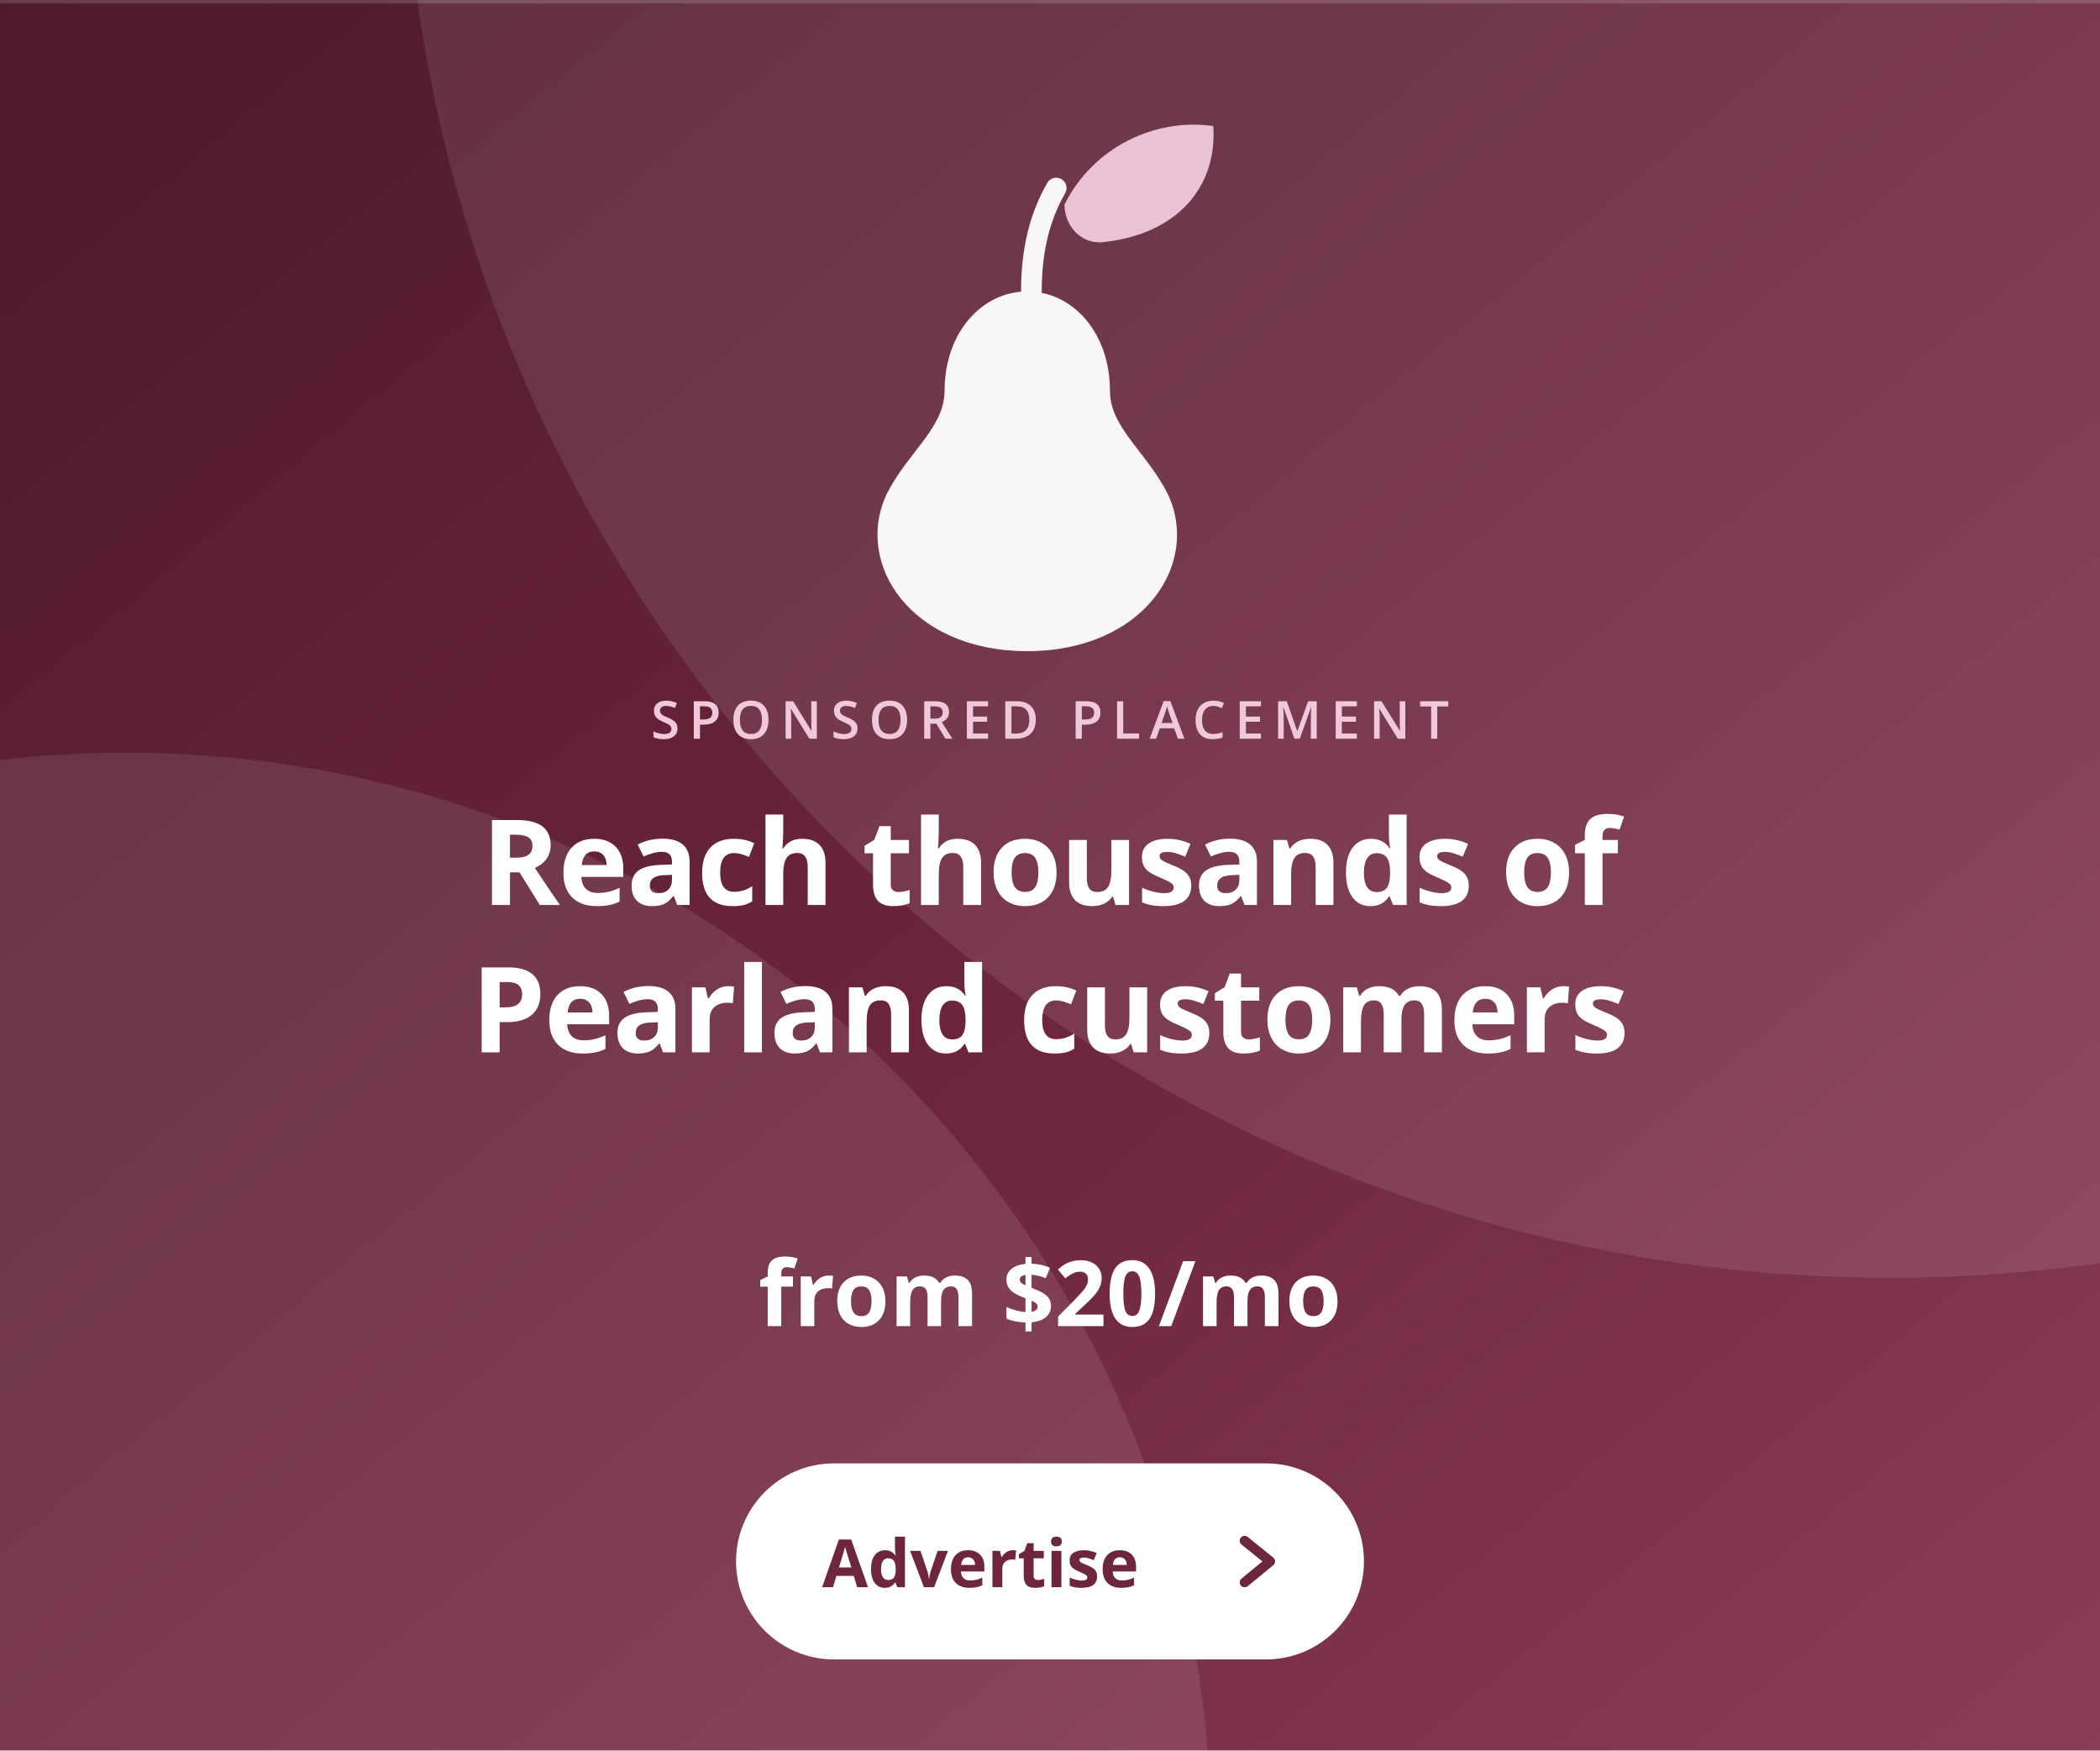
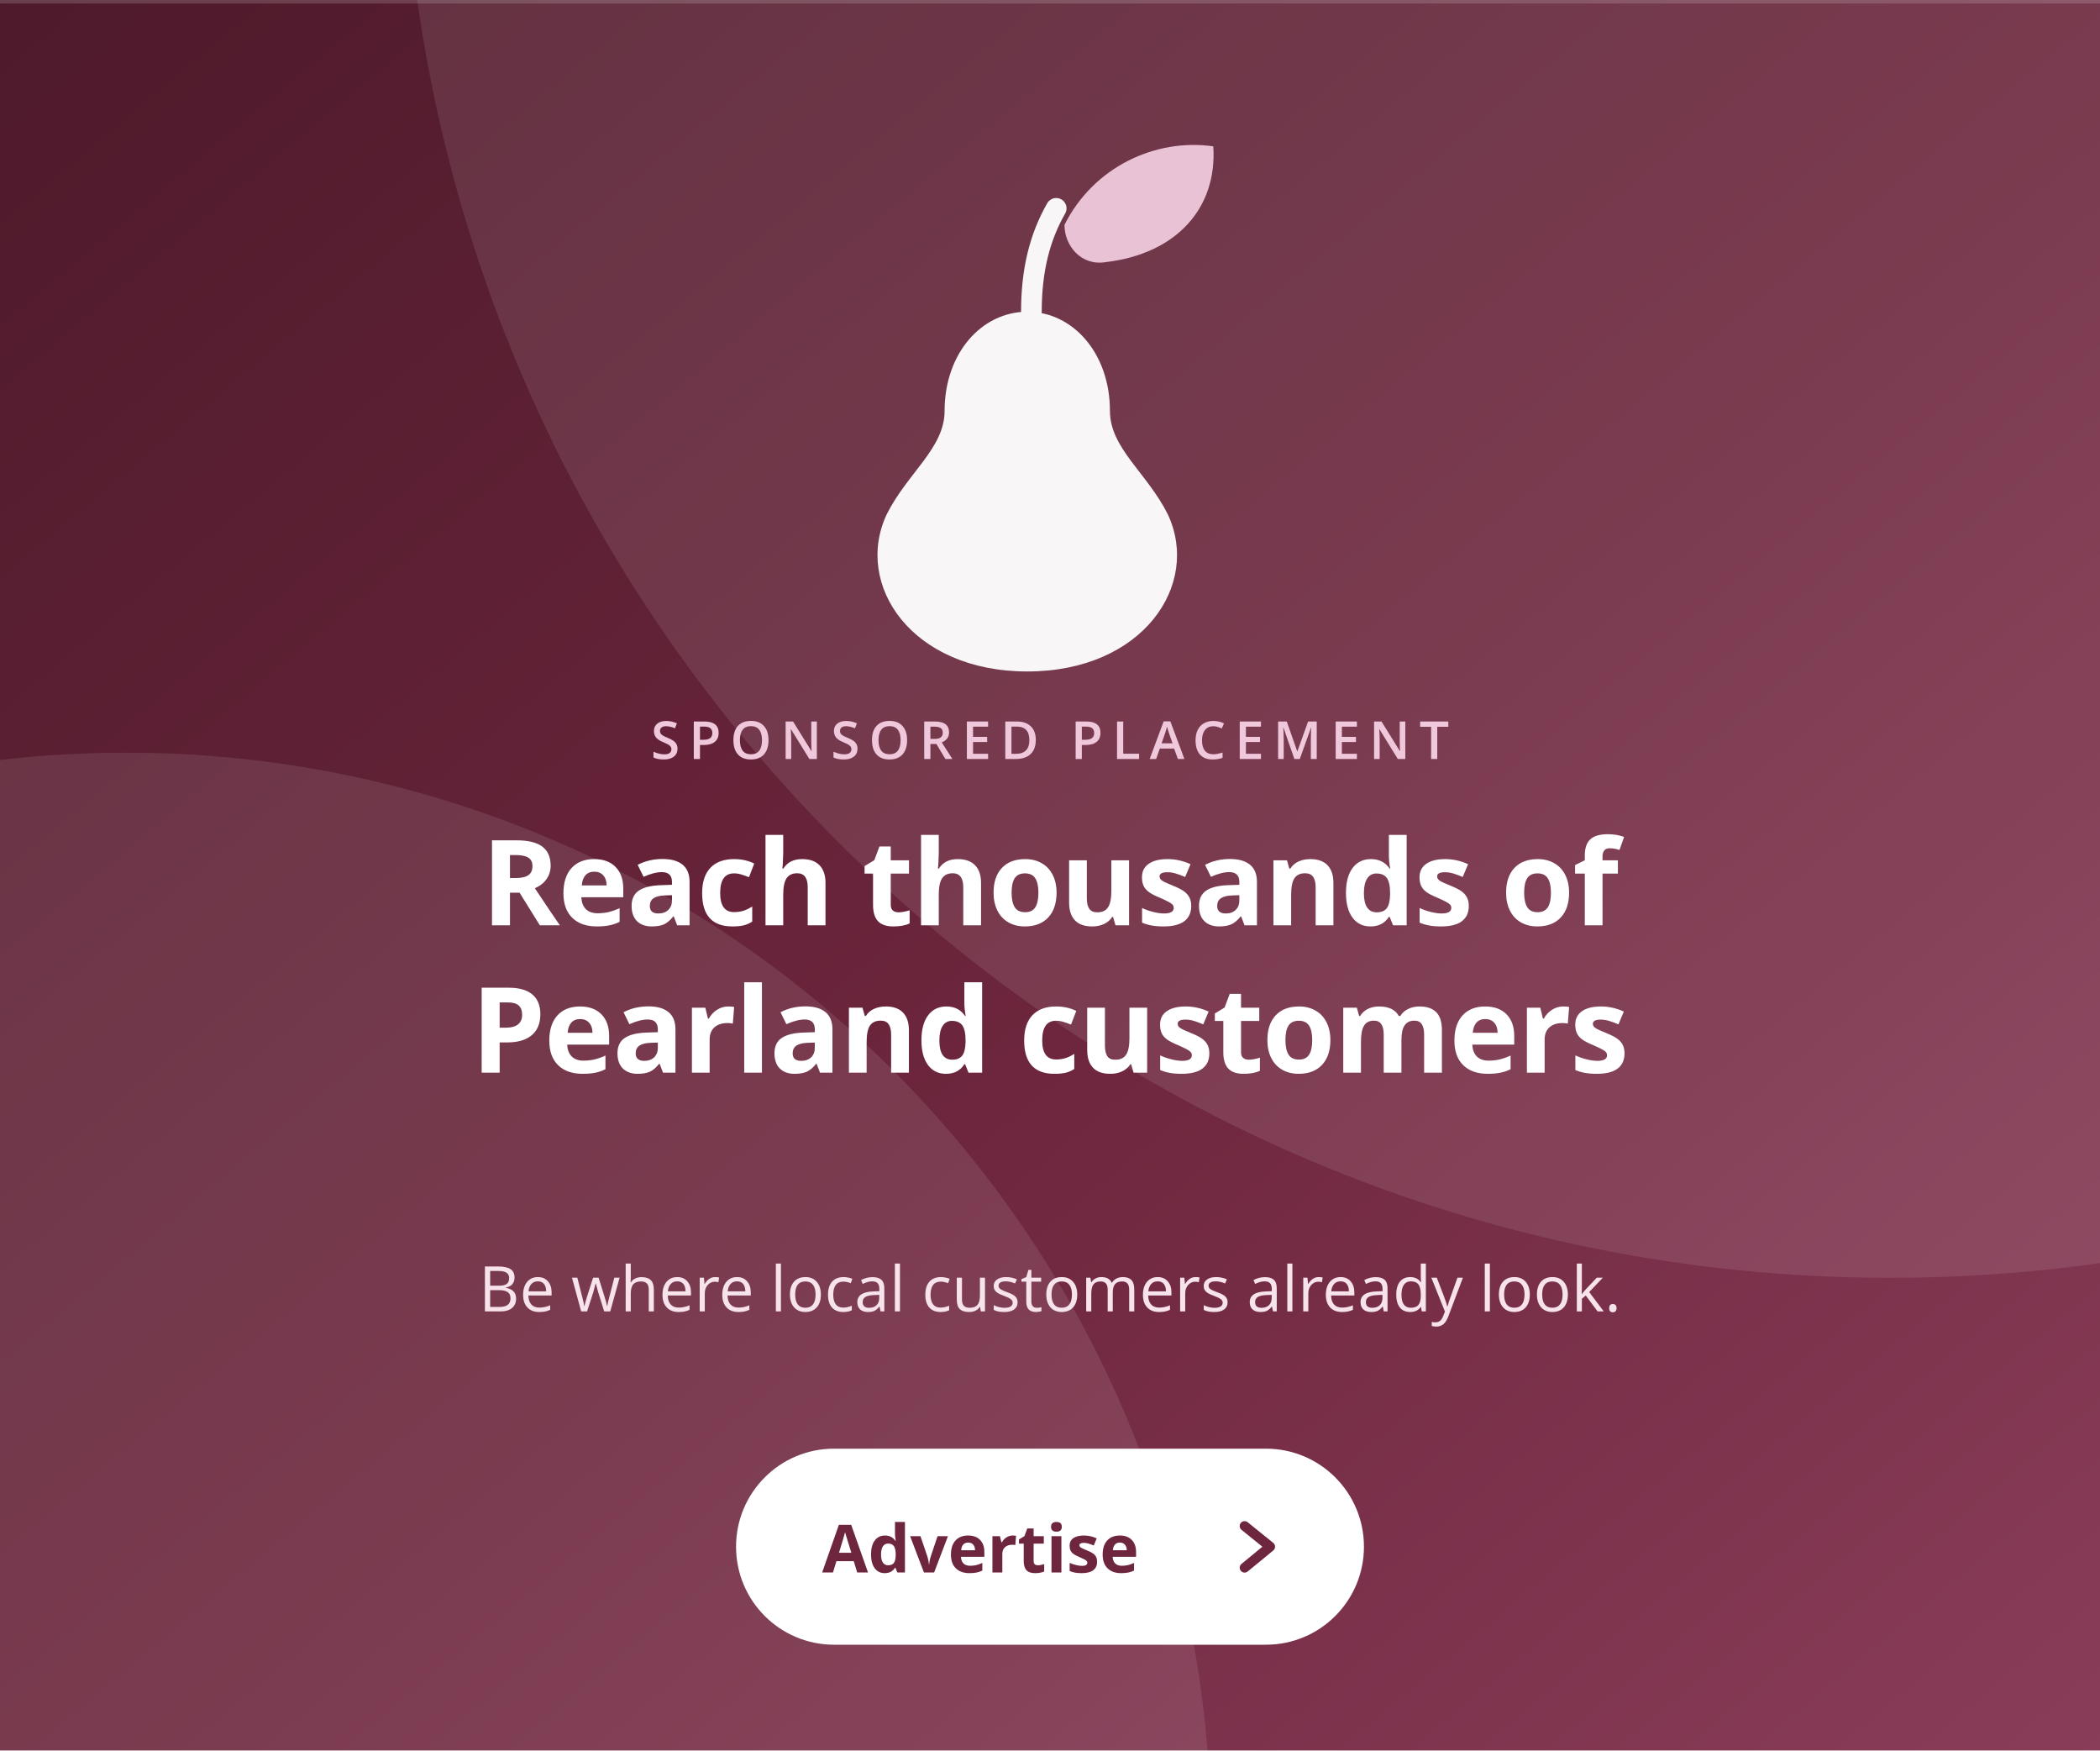
<svg xmlns="http://www.w3.org/2000/svg" viewBox="0 0 600 500" width="600" height="500" role="img" aria-label="Reach thousands of Pearland customers — advertise on Pearland411">
  <defs>
    <linearGradient id="gburgundy600x500" x1="0" y1="0" x2="1" y2="1">
      <stop offset="0" stop-color="#4E1A2B" />
      <stop offset="0.55" stop-color="#6D263D" />
      <stop offset="1" stop-color="#8A3D59" />
    </linearGradient>
  </defs>
  <rect width="600" height="500" fill="url(#gburgundy600x500)" />
  <g opacity="0.10" fill="#FFFFFF">
    <circle cx="540" cy="-60" r="425" />
    <circle cx="36" cy="525" r="310" />
  </g>
  <rect x="0" y="0" width="600" height="1" fill="#FFFFFF" opacity="0.16" />
-   <g transform="translate(300.0 111.0)">
+   <g transform="translate(300.0 116.8)">
    <g transform="scale(1.1811) translate(-5.5 16.5)">
      <g transform="scale(1.0)" opacity="0.95">
        <path d="M0-40c-11 0-20 10-20 24 0 9-9 15-14 25-8 17 6 38 34 38s42-21 34-38c-5-10-14-16-14-25 0-14-9-24-20-24z" fill="#FFFFFF" />
        <path d="M1-40c0-10 2-18 6-25" stroke="#FFFFFF" stroke-width="5" stroke-linecap="round" fill="none" />
        <path d="M9-61c7-14 22-21 36-19 1 15-9 26-26 28-6 1-10-4-10-9z" fill="#F0C8DC" />
      </g>
    </g>
  </g>
-   <text x="300.0" y="211.0" text-anchor="middle" font-family="'Open Sans',system-ui,-apple-system,'Segoe UI',Roboto,Arial,sans-serif" font-size="15.0" font-weight="600" fill="#F0C8DC" letter-spacing="2.60">SPONSORED PLACEMENT</text>
-   <text x="300.0" y="258.5" text-anchor="middle" font-family="'Poppins','Open Sans',system-ui,-apple-system,'Segoe UI',Roboto,Arial,sans-serif" font-size="34.0" font-weight="700" fill="#FFFFFF" letter-spacing="-0.50">Reach thousands of</text>
-   <text x="300.0" y="300.6" text-anchor="middle" font-family="'Poppins','Open Sans',system-ui,-apple-system,'Segoe UI',Roboto,Arial,sans-serif" font-size="34.0" font-weight="700" fill="#FFFFFF" letter-spacing="-0.50">Pearland customers</text>
-   <text x="300.0" y="378.8" text-anchor="middle" font-family="'Poppins','Open Sans',system-ui,-apple-system,'Segoe UI',Roboto,Arial,sans-serif" font-size="26.0" font-weight="700" fill="#FFFFFF">from $20/mo</text>
+   <text x="300.0" y="216.8" text-anchor="middle" font-family="'Open Sans',system-ui,-apple-system,'Segoe UI',Roboto,Arial,sans-serif" font-size="15.0" font-weight="600" fill="#F0C8DC" letter-spacing="2.60">SPONSORED PLACEMENT</text>
+   <text x="300.0" y="264.3" text-anchor="middle" font-family="'Poppins','Open Sans',system-ui,-apple-system,'Segoe UI',Roboto,Arial,sans-serif" font-size="34.0" font-weight="700" fill="#FFFFFF" letter-spacing="-0.50">Reach thousands of</text>
+   <text x="300.0" y="306.4" text-anchor="middle" font-family="'Poppins','Open Sans',system-ui,-apple-system,'Segoe UI',Roboto,Arial,sans-serif" font-size="34.0" font-weight="700" fill="#FFFFFF" letter-spacing="-0.50">Pearland customers</text>
+   <text x="300.0" y="374.6" text-anchor="middle" font-family="'Open Sans',system-ui,-apple-system,'Segoe UI',Roboto,Arial,sans-serif" font-size="18.0" font-weight="400" fill="#F6E3EC">Be where local customers already look.</text>
  <g>
-     <rect x="210.3" y="418.0" width="179.4" height="56.0" rx="28.0" fill="#FFFFFF" />
-     <text x="234.9" y="446.0" dominant-baseline="central" font-family="'Poppins','Open Sans',system-ui,-apple-system,'Segoe UI',Roboto,Arial,sans-serif" font-size="19.0" font-weight="700" fill="#6D263D">Advertise</text>
-     <path d="M355.6 440.1L362.9 446.0L355.6 452.0" fill="none" stroke="#6D263D" stroke-width="2.8" stroke-linecap="round" stroke-linejoin="round" />
+     <rect x="210.3" y="413.8" width="179.4" height="56.0" rx="28.0" fill="#FFFFFF" />
+     <text x="234.9" y="441.8" dominant-baseline="central" font-family="'Poppins','Open Sans',system-ui,-apple-system,'Segoe UI',Roboto,Arial,sans-serif" font-size="19.0" font-weight="700" fill="#6D263D">Advertise</text>
+     <path d="M355.6 435.9L362.9 441.8L355.6 447.8" fill="none" stroke="#6D263D" stroke-width="2.8" stroke-linecap="round" stroke-linejoin="round" />
  </g>
</svg>
